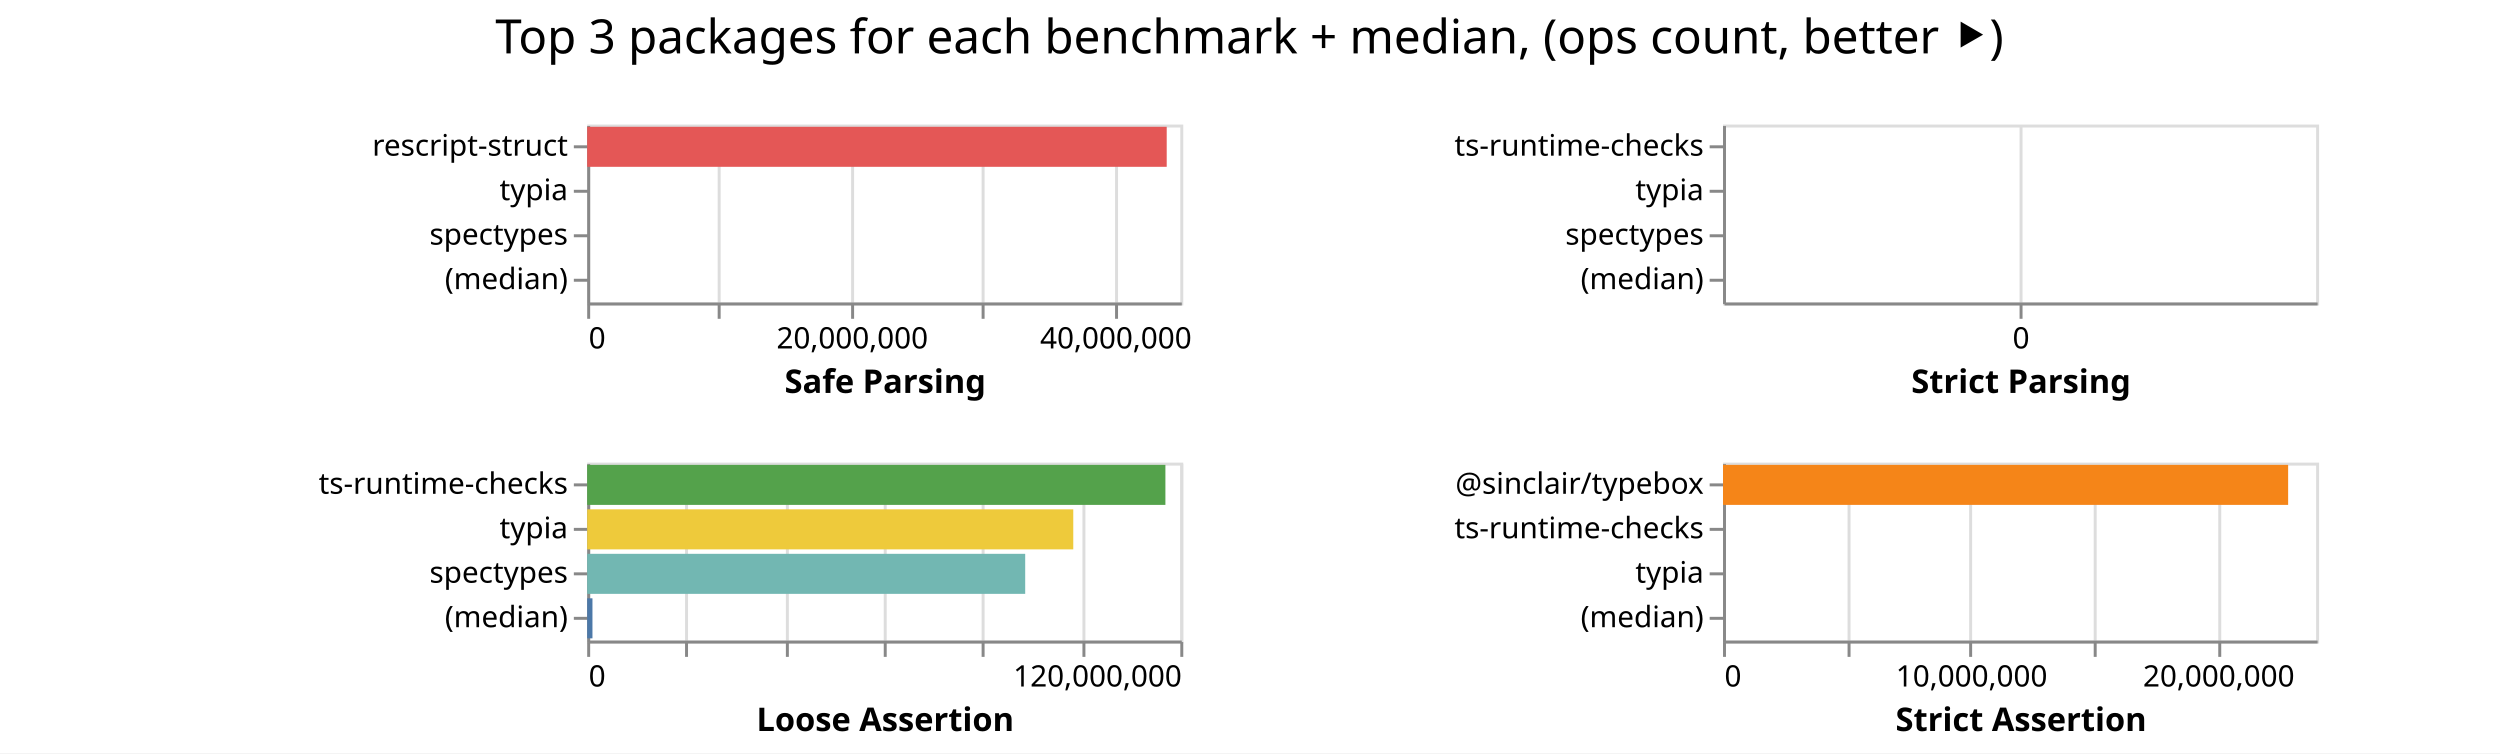
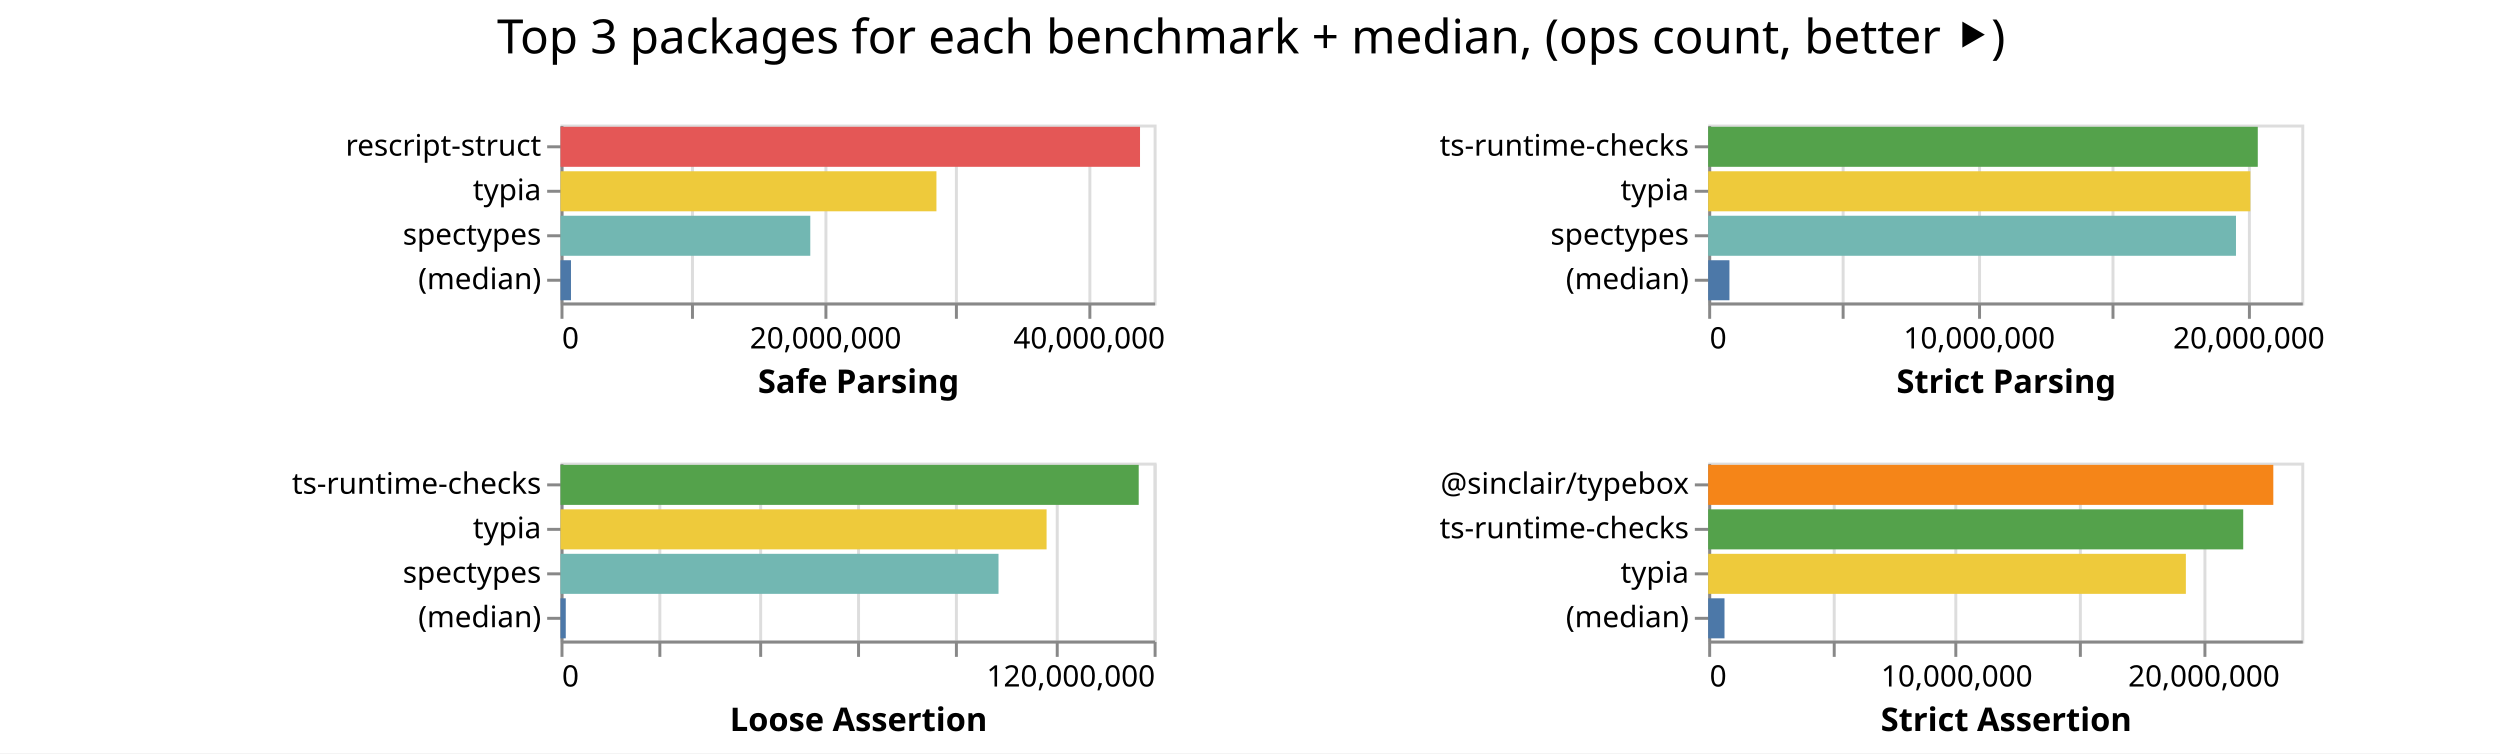
<svg xmlns="http://www.w3.org/2000/svg" class="marks" width="843" height="254">
  <path fill="#fff" d="M0 0h843v254H0z" />
  <g class="mark-group role-frame root" aria-roledescription="group mark container" fill="none" stroke-miterlimit="10">
-     <path class="background" aria-hidden="true" d="M198 42Z" />
+     <path class="background" aria-hidden="true" d="M189 42Z" />
    <g class="mark-group role-scope child__Safe_Parsing_group" aria-roledescription="group mark container">
-       <path class="background" aria-hidden="true" d="M198.5 42.5h200v60h-200Z" stroke="#ddd" />
+       <path class="background" aria-hidden="true" d="M189.5 42.5h200v60h-200Z" stroke="#ddd" />
      <g class="mark-group role-axis" aria-hidden="true">
-         <path class="background" aria-hidden="true" d="M198.5 102.5Z" pointer-events="none" />
+         <path class="background" aria-hidden="true" d="M189.5 102.5Z" pointer-events="none" />
        <g class="mark-rule role-axis-grid" pointer-events="none" stroke="#ddd">
-           <path d="M198.5 102.5v-60M242.5 102.5v-60M287.5 102.5v-60M331.5 102.5v-60M376.5 102.5v-60" />
+           <path d="M189.5 102.5v-60M233.5 102.5v-60M278.5 102.5v-60M322.5 102.5v-60M367.5 102.5v-60" />
        </g>
      </g>
      <g pointer-events="none" class="mark-group role-axis" aria-roledescription="axis" aria-label="X-axis titled 'Safe Parsing' for a linear scale with values from 0 to 45,000,000">
-         <path class="background" aria-hidden="true" d="M198.5 102.5Z" />
+         <path class="background" aria-hidden="true" d="M189.5 102.5Z" />
        <g class="mark-rule role-axis-tick" stroke="#888">
-           <path d="M198.5 102.5v5M242.5 102.5v5M287.5 102.5v5M331.5 102.5v5M376.5 102.5v5" />
+           <path d="M189.5 102.5v5M233.5 102.5v5M278.5 102.5v5M322.5 102.5v5M367.5 102.5v5" />
        </g>
        <g class="mark-text role-axis-label" font-family="sans-serif" font-size="10" fill="#000">
-           <text transform="translate(198.5 117.5)">0</text>
-           <text text-anchor="middle" transform="translate(287.389 117.5)">20,000,000</text>
-           <text text-anchor="middle" transform="translate(376.278 117.5)">40,000,000</text>
+           <text transform="translate(189.5 117.5)">0</text>
+           <text text-anchor="middle" transform="translate(278.389 117.5)">20,000,000</text>
+           <text text-anchor="middle" transform="translate(367.278 117.5)">40,000,000</text>
        </g>
-         <path stroke="#888" d="M198.5 102.5h200" class="mark-rule role-axis-domain" />
-         <text text-anchor="middle" transform="translate(298.5 132.5)" font-family="sans-serif" font-size="11" font-weight="bold" fill="#000" class="mark-text role-axis-title">Safe Parsing</text>
+         <path stroke="#888" d="M189.5 102.5h200" class="mark-rule role-axis-domain" />
+         <text text-anchor="middle" transform="translate(289.5 132.5)" font-family="sans-serif" font-size="11" font-weight="bold" fill="#000" class="mark-text role-axis-title">Safe Parsing</text>
      </g>
      <g pointer-events="none" class="mark-group role-axis" aria-roledescription="axis" aria-label="Y-axis for a discrete scale with 4 values: rescript-struct, typia, spectypes, (median)">
-         <path class="background" aria-hidden="true" d="M198.5 42.5Z" />
+         <path class="background" aria-hidden="true" d="M189.5 42.5Z" />
        <g class="mark-rule role-axis-tick" stroke="#888">
-           <path d="M198.5 49.5h-5M198.5 64.5h-5M198.5 79.5h-5M198.5 94.5h-5" />
+           <path d="M189.5 49.5h-5M189.5 64.5h-5M189.5 79.5h-5M189.5 94.5h-5" />
        </g>
        <g class="mark-text role-axis-label" text-anchor="end" font-family="sans-serif" font-size="10" fill="#000">
-           <text transform="translate(191.5 52.5)">rescript-struct</text>
-           <text transform="translate(191.5 67.5)">typia</text>
-           <text transform="translate(191.5 82.5)">spectypes</text>
-           <text transform="translate(191.5 97.5)">(median)</text>
+           <text transform="translate(182.5 52.5)">rescript-struct</text>
+           <text transform="translate(182.5 67.5)">typia</text>
+           <text transform="translate(182.5 82.5)">spectypes</text>
+           <text transform="translate(182.5 97.5)">(median)</text>
        </g>
-         <path stroke="#888" d="M198.5 42.5v60" class="mark-rule role-axis-domain" />
+         <path stroke="#888" d="M189.5 42.5v60" class="mark-rule role-axis-domain" />
      </g>
      <g class="mark-rect role-mark child__Safe_Parsing_marks" aria-roledescription="rect mark container">
-         <path aria-label="Safe Parsing: 43968374; name: rescript-struct" aria-roledescription="bar" d="M198 42.75h195.415v13.5H198Z" fill="#e45756" />
-         <path aria-label="Safe Parsing: 28522637; name: typia" aria-roledescription="bar" d="M198 57.75v13.5Z" fill="#eeca3b" />
-         <path aria-label="Safe Parsing: 18951268; name: spectypes" aria-roledescription="bar" d="M198 72.75v13.5Z" fill="#72b7b2" />
-         <path aria-label="Safe Parsing: 795225; name: (median)" aria-roledescription="bar" d="M198 87.75v13.5Z" fill="#4c78a8" />
+         <path aria-label="Safe Parsing: 43968374; name: rescript-struct" aria-roledescription="bar" d="M189 42.75h195.415v13.5H189Z" fill="#e45756" />
+         <path aria-label="Safe Parsing: 28522637; name: typia" aria-roledescription="bar" d="M189 57.75h126.767v13.5H189Z" fill="#eeca3b" />
+         <path aria-label="Safe Parsing: 18951268; name: spectypes" aria-roledescription="bar" d="M189 72.75h84.228v13.5H189Z" fill="#72b7b2" />
+         <path aria-label="Safe Parsing: 795225; name: (median)" aria-roledescription="bar" d="M189 87.75h3.534v13.5H189Z" fill="#4c78a8" />
      </g>
    </g>
    <g class="mark-group role-scope child__Strict_Parsing_group" aria-roledescription="group mark container">
-       <path class="background" aria-hidden="true" d="M581.5 42.5h200v60h-200Z" stroke="#ddd" />
+       <path class="background" aria-hidden="true" d="M576.5 42.5h200v60h-200Z" stroke="#ddd" />
      <g class="mark-group role-axis" aria-hidden="true">
-         <path class="background" aria-hidden="true" d="M581.5 102.5Z" pointer-events="none" />
-         <path stroke="#ddd" d="M681.5 102.5v-60" class="mark-rule role-axis-grid" pointer-events="none" />
+         <path class="background" aria-hidden="true" d="M576.5 102.5Z" pointer-events="none" />
+         <g class="mark-rule role-axis-grid" pointer-events="none" stroke="#ddd">
+           <path d="M576.5 102.5v-60M621.5 102.5v-60M667.5 102.5v-60M712.5 102.5v-60M758.5 102.5v-60" />
+         </g>
      </g>
-       <g pointer-events="none" class="mark-group role-axis" aria-roledescription="axis" aria-label="X-axis titled 'Strict Parsing' for a linear scale with values from 0 to 0">
-         <path class="background" aria-hidden="true" d="M581.5 102.5Z" />
-         <path stroke="#888" d="M681.5 102.5v5" class="mark-rule role-axis-tick" />
-         <text text-anchor="middle" transform="translate(681.5 117.5)" font-family="sans-serif" font-size="10" fill="#000" class="mark-text role-axis-label">0</text>
-         <path stroke="#888" d="M581.5 102.5h200" class="mark-rule role-axis-domain" />
-         <text text-anchor="middle" transform="translate(681.5 132.5)" font-family="sans-serif" font-size="11" font-weight="bold" fill="#000" class="mark-text role-axis-title">Strict Parsing</text>
+       <g pointer-events="none" class="mark-group role-axis" aria-roledescription="axis" aria-label="X-axis titled 'Strict Parsing' for a linear scale with values from 0 to 22,000,000">
+         <path class="background" aria-hidden="true" d="M576.5 102.5Z" />
+         <g class="mark-rule role-axis-tick" stroke="#888">
+           <path d="M576.5 102.5v5M621.5 102.5v5M667.5 102.5v5M712.5 102.5v5M758.5 102.5v5" />
+         </g>
+         <g class="mark-text role-axis-label" font-family="sans-serif" font-size="10" fill="#000">
+           <text transform="translate(576.5 117.5)">0</text>
+           <text text-anchor="middle" transform="translate(667.41 117.5)">10,000,000</text>
+           <text text-anchor="middle" transform="translate(758.318 117.5)">20,000,000</text>
+         </g>
+         <path stroke="#888" d="M576.5 102.5h200" class="mark-rule role-axis-domain" />
+         <text text-anchor="middle" transform="translate(676.5 132.5)" font-family="sans-serif" font-size="11" font-weight="bold" fill="#000" class="mark-text role-axis-title">Strict Parsing</text>
      </g>
      <g pointer-events="none" class="mark-group role-axis" aria-roledescription="axis" aria-label="Y-axis for a discrete scale with 4 values: ts-runtime-checks, typia, spectypes, (median)">
-         <path class="background" aria-hidden="true" d="M581.5 42.5Z" />
+         <path class="background" aria-hidden="true" d="M576.5 42.5Z" />
        <g class="mark-rule role-axis-tick" stroke="#888">
-           <path d="M581.5 49.5h-5M581.5 64.5h-5M581.5 79.5h-5M581.5 94.5h-5" />
+           <path d="M576.5 49.5h-5M576.5 64.5h-5M576.5 79.5h-5M576.5 94.5h-5" />
        </g>
        <g class="mark-text role-axis-label" text-anchor="end" font-family="sans-serif" font-size="10" fill="#000">
-           <text transform="translate(574.5 52.5)">ts-runtime-checks</text>
-           <text transform="translate(574.5 67.5)">typia</text>
-           <text transform="translate(574.5 82.5)">spectypes</text>
-           <text transform="translate(574.5 97.5)">(median)</text>
+           <text transform="translate(569.5 52.5)">ts-runtime-checks</text>
+           <text transform="translate(569.5 67.5)">typia</text>
+           <text transform="translate(569.5 82.5)">spectypes</text>
+           <text transform="translate(569.5 97.5)">(median)</text>
        </g>
-         <path stroke="#888" d="M581.5 42.5v60" class="mark-rule role-axis-domain" />
+         <path stroke="#888" d="M576.5 42.5v60" class="mark-rule role-axis-domain" />
      </g>
      <g class="mark-rect role-mark child__Strict_Parsing_marks" aria-roledescription="rect mark container">
-         <path aria-label="Strict Parsing: 20385712; name: ts-runtime-checks" aria-roledescription="bar" d="M581 42.75v13.5Z" fill="#54a24b" />
-         <path aria-label="Strict Parsing: 20109238; name: typia" aria-roledescription="bar" d="M581 57.75v13.5Z" fill="#eeca3b" />
-         <path aria-label="Strict Parsing: 19576956; name: spectypes" aria-roledescription="bar" d="M581 72.75v13.5Z" fill="#72b7b2" />
-         <path aria-label="Strict Parsing: 788393; name: (median)" aria-roledescription="bar" d="M581 87.75v13.5Z" fill="#4c78a8" />
+         <path aria-label="Strict Parsing: 20385712; name: ts-runtime-checks" aria-roledescription="bar" d="M576 42.75h185.325v13.5H576Z" fill="#54a24b" />
+         <path aria-label="Strict Parsing: 20109238; name: typia" aria-roledescription="bar" d="M576 57.75h182.811v13.5H576Z" fill="#eeca3b" />
+         <path aria-label="Strict Parsing: 19576956; name: spectypes" aria-roledescription="bar" d="M576 72.75h177.972v13.5H576Z" fill="#72b7b2" />
+         <path aria-label="Strict Parsing: 788393; name: (median)" aria-roledescription="bar" d="M576 87.75h7.167v13.5H576Z" fill="#4c78a8" />
      </g>
    </g>
    <g class="mark-group role-scope child__Loose_Assertion_group" aria-roledescription="group mark container">
-       <path class="background" aria-hidden="true" d="M198.5 156.5h200v60h-200Z" stroke="#ddd" />
+       <path class="background" aria-hidden="true" d="M189.5 156.5h200v60h-200Z" stroke="#ddd" />
      <g class="mark-group role-axis" aria-hidden="true">
-         <path class="background" aria-hidden="true" d="M198.5 216.5Z" pointer-events="none" />
+         <path class="background" aria-hidden="true" d="M189.5 216.5Z" pointer-events="none" />
        <g class="mark-rule role-axis-grid" pointer-events="none" stroke="#ddd">
-           <path d="M198.5 216.5v-60M231.5 216.5v-60M265.5 216.5v-60M298.5 216.5v-60M331.5 216.5v-60M365.5 216.5v-60M398.5 216.5v-60" />
+           <path d="M189.5 216.5v-60M222.5 216.5v-60M256.5 216.5v-60M289.5 216.5v-60M322.5 216.5v-60M356.5 216.5v-60M389.5 216.5v-60" />
        </g>
      </g>
      <g pointer-events="none" class="mark-group role-axis" aria-roledescription="axis" aria-label="X-axis titled 'Loose Assertion' for a linear scale with values from 0 to 120,000,000">
-         <path class="background" aria-hidden="true" d="M198.5 216.5Z" />
+         <path class="background" aria-hidden="true" d="M189.5 216.5Z" />
        <g class="mark-rule role-axis-tick" stroke="#888">
-           <path d="M198.5 216.5v5M231.5 216.5v5M265.5 216.5v5M298.5 216.5v5M331.5 216.5v5M365.5 216.5v5M398.5 216.5v5" />
+           <path d="M189.5 216.5v5M222.5 216.5v5M256.5 216.5v5M289.5 216.5v5M322.5 216.5v5M356.5 216.5v5M389.5 216.5v5" />
        </g>
        <g class="mark-text role-axis-label" font-family="sans-serif" font-size="10" fill="#000">
-           <text transform="translate(198.5 231.5)">0</text>
-           <text text-anchor="end" transform="translate(398.5 231.5)">120,000,000</text>
+           <text transform="translate(189.5 231.5)">0</text>
+           <text text-anchor="end" transform="translate(389.5 231.5)">120,000,000</text>
        </g>
-         <path stroke="#888" d="M198.5 216.5h200" class="mark-rule role-axis-domain" />
-         <text text-anchor="middle" transform="translate(298.5 246.5)" font-family="sans-serif" font-size="11" font-weight="bold" fill="#000" class="mark-text role-axis-title">Loose Assertion</text>
+         <path stroke="#888" d="M189.5 216.5h200" class="mark-rule role-axis-domain" />
+         <text text-anchor="middle" transform="translate(289.5 246.5)" font-family="sans-serif" font-size="11" font-weight="bold" fill="#000" class="mark-text role-axis-title">Loose Assertion</text>
      </g>
      <g pointer-events="none" class="mark-group role-axis" aria-roledescription="axis" aria-label="Y-axis for a discrete scale with 4 values: ts-runtime-checks, typia, spectypes, (median)">
-         <path class="background" aria-hidden="true" d="M198.5 156.5Z" />
+         <path class="background" aria-hidden="true" d="M189.5 156.5Z" />
        <g class="mark-rule role-axis-tick" stroke="#888">
-           <path d="M198.5 163.5h-5M198.5 178.5h-5M198.5 193.5h-5M198.5 208.5h-5" />
+           <path d="M189.5 163.5h-5M189.5 178.5h-5M189.5 193.5h-5M189.5 208.5h-5" />
        </g>
        <g class="mark-text role-axis-label" text-anchor="end" font-family="sans-serif" font-size="10" fill="#000">
-           <text transform="translate(191.5 166.5)">ts-runtime-checks</text>
-           <text transform="translate(191.5 181.5)">typia</text>
-           <text transform="translate(191.5 196.5)">spectypes</text>
-           <text transform="translate(191.5 211.5)">(median)</text>
+           <text transform="translate(182.5 166.5)">ts-runtime-checks</text>
+           <text transform="translate(182.5 181.5)">typia</text>
+           <text transform="translate(182.5 196.5)">spectypes</text>
+           <text transform="translate(182.5 211.5)">(median)</text>
        </g>
-         <path stroke="#888" d="M198.5 156.5v60" class="mark-rule role-axis-domain" />
+         <path stroke="#888" d="M189.5 156.5v60" class="mark-rule role-axis-domain" />
      </g>
      <g class="mark-rect role-mark child__Loose_Assertion_marks" aria-roledescription="rect mark container">
-         <path aria-label="Loose Assertion: 116984577; name: ts-runtime-checks" aria-roledescription="bar" d="M198 156.75h194.974v13.5H198Z" fill="#54a24b" />
-         <path aria-label="Loose Assertion: 98344395; name: typia" aria-roledescription="bar" d="M198 171.75h163.907v13.5H198Z" fill="#eeca3b" />
-         <path aria-label="Loose Assertion: 88618040; name: spectypes" aria-roledescription="bar" d="M198 186.75h147.697v13.5H198Z" fill="#72b7b2" />
-         <path aria-label="Loose Assertion: 1065846; name: (median)" aria-roledescription="bar" d="M198 201.75h1.776v13.5H198Z" fill="#4c78a8" />
+         <path aria-label="Loose Assertion: 116984577; name: ts-runtime-checks" aria-roledescription="bar" d="M189 156.75h194.974v13.5H189Z" fill="#54a24b" />
+         <path aria-label="Loose Assertion: 98344395; name: typia" aria-roledescription="bar" d="M189 171.75h163.907v13.5H189Z" fill="#eeca3b" />
+         <path aria-label="Loose Assertion: 88618040; name: spectypes" aria-roledescription="bar" d="M189 186.75h147.697v13.5H189Z" fill="#72b7b2" />
+         <path aria-label="Loose Assertion: 1065846; name: (median)" aria-roledescription="bar" d="M189 201.75h1.776v13.5H189Z" fill="#4c78a8" />
      </g>
    </g>
    <g class="mark-group role-scope child__Strict_Assertion_group" aria-roledescription="group mark container">
-       <path class="background" aria-hidden="true" d="M581.5 156.5h200v60h-200Z" stroke="#ddd" />
+       <path class="background" aria-hidden="true" d="M576.5 156.5h200v60h-200Z" stroke="#ddd" />
      <g class="mark-group role-axis" aria-hidden="true">
-         <path class="background" aria-hidden="true" d="M581.5 216.5Z" pointer-events="none" />
+         <path class="background" aria-hidden="true" d="M576.5 216.5Z" pointer-events="none" />
        <g class="mark-rule role-axis-grid" pointer-events="none" stroke="#ddd">
-           <path d="M581.5 216.5v-60M623.5 216.5v-60M664.5 216.5v-60M706.5 216.5v-60M748.5 216.5v-60" />
+           <path d="M576.5 216.5v-60M618.5 216.5v-60M659.5 216.5v-60M701.5 216.5v-60M743.5 216.5v-60" />
        </g>
      </g>
      <g pointer-events="none" class="mark-group role-axis" aria-roledescription="axis" aria-label="X-axis titled 'Strict Assertion' for a linear scale with values from 0 to 24,000,000">
-         <path class="background" aria-hidden="true" d="M581.5 216.5Z" />
+         <path class="background" aria-hidden="true" d="M576.5 216.5Z" />
        <g class="mark-rule role-axis-tick" stroke="#888">
-           <path d="M581.5 216.5v5M623.5 216.5v5M664.5 216.5v5M706.5 216.5v5M748.5 216.5v5" />
+           <path d="M576.5 216.5v5M618.5 216.5v5M659.5 216.5v5M701.5 216.5v5M743.5 216.5v5" />
        </g>
        <g class="mark-text role-axis-label" font-family="sans-serif" font-size="10" fill="#000">
-           <text transform="translate(581.5 231.5)">0</text>
-           <text text-anchor="middle" transform="translate(664.833 231.5)">10,000,000</text>
-           <text text-anchor="middle" transform="translate(748.167 231.5)">20,000,000</text>
+           <text transform="translate(576.5 231.5)">0</text>
+           <text text-anchor="middle" transform="translate(659.833 231.5)">10,000,000</text>
+           <text text-anchor="middle" transform="translate(743.167 231.5)">20,000,000</text>
        </g>
-         <path stroke="#888" d="M581.5 216.5h200" class="mark-rule role-axis-domain" />
-         <text text-anchor="middle" transform="translate(681.5 246.5)" font-family="sans-serif" font-size="11" font-weight="bold" fill="#000" class="mark-text role-axis-title">Strict Assertion</text>
+         <path stroke="#888" d="M576.5 216.5h200" class="mark-rule role-axis-domain" />
+         <text text-anchor="middle" transform="translate(676.5 246.5)" font-family="sans-serif" font-size="11" font-weight="bold" fill="#000" class="mark-text role-axis-title">Strict Assertion</text>
      </g>
      <g pointer-events="none" class="mark-group role-axis" aria-roledescription="axis" aria-label="Y-axis for a discrete scale with 4 values: @sinclair/typebox, ts-runtime-checks, typia, (median)">
-         <path class="background" aria-hidden="true" d="M581.5 156.5Z" />
+         <path class="background" aria-hidden="true" d="M576.5 156.5Z" />
        <g class="mark-rule role-axis-tick" stroke="#888">
-           <path d="M581.5 163.5h-5M581.5 178.5h-5M581.5 193.5h-5M581.5 208.5h-5" />
+           <path d="M576.5 163.5h-5M576.5 178.5h-5M576.5 193.5h-5M576.5 208.5h-5" />
        </g>
        <g class="mark-text role-axis-label" text-anchor="end" font-family="sans-serif" font-size="10" fill="#000">
-           <text transform="translate(574.5 166.5)">@sinclair/typebox</text>
-           <text transform="translate(574.5 181.5)">ts-runtime-checks</text>
-           <text transform="translate(574.5 196.5)">typia</text>
-           <text transform="translate(574.5 211.5)">(median)</text>
+           <text transform="translate(569.5 166.5)">@sinclair/typebox</text>
+           <text transform="translate(569.5 181.5)">ts-runtime-checks</text>
+           <text transform="translate(569.5 196.5)">typia</text>
+           <text transform="translate(569.5 211.5)">(median)</text>
        </g>
-         <path stroke="#888" d="M581.5 156.5v60" class="mark-rule role-axis-domain" />
+         <path stroke="#888" d="M576.5 156.5v60" class="mark-rule role-axis-domain" />
      </g>
      <g class="mark-rect role-mark child__Strict_Assertion_marks" aria-roledescription="rect mark container">
-         <path aria-label="Strict Assertion: 22867123; name: @sinclair/typebox" aria-roledescription="bar" d="M581 156.75h190.56v13.5H581Z" fill="#f58518" />
-         <path aria-label="Strict Assertion: 21649594; name: ts-runtime-checks" aria-roledescription="bar" d="M581 171.75v13.5Z" fill="#54a24b" />
-         <path aria-label="Strict Assertion: 19328724; name: typia" aria-roledescription="bar" d="M581 186.75v13.5Z" fill="#eeca3b" />
-         <path aria-label="Strict Assertion: 660119.5; name: (median)" aria-roledescription="bar" d="M581 201.75v13.5Z" fill="#4c78a8" />
+         <path aria-label="Strict Assertion: 22867123; name: @sinclair/typebox" aria-roledescription="bar" d="M576 156.75h190.56v13.5H576Z" fill="#f58518" />
+         <path aria-label="Strict Assertion: 21649594; name: ts-runtime-checks" aria-roledescription="bar" d="M576 171.75h180.413v13.5H576Z" fill="#54a24b" />
+         <path aria-label="Strict Assertion: 19328724; name: typia" aria-roledescription="bar" d="M576 186.75h161.073v13.5H576Z" fill="#eeca3b" />
+         <path aria-label="Strict Assertion: 660119.5; name: (median)" aria-roledescription="bar" d="M576 201.75h5.501v13.5H576Z" fill="#4c78a8" />
      </g>
    </g>
    <g class="mark-group role-title">
-       <path class="background" aria-hidden="true" d="M421.333 5Z" pointer-events="none" />
-       <text text-anchor="middle" transform="translate(421.333 18)" font-family="sans-serif" font-size="16" fill="#000" class="mark-text role-title-text" aria-roledescription="title" aria-label="Title text 'Top 3 packages for each benchmark + median, (ops count, better ⯈)'" pointer-events="none">Top 3 packages for each benchmark + median, (ops count, better ⯈)</text>
+       <path class="background" aria-hidden="true" d="M421.91 5Z" pointer-events="none" />
+       <text text-anchor="middle" transform="translate(421.91 18)" font-family="sans-serif" font-size="16" fill="#000" class="mark-text role-title-text" aria-roledescription="title" aria-label="Title text 'Top 3 packages for each benchmark + median, (ops count, better ⯈)'" pointer-events="none">Top 3 packages for each benchmark + median, (ops count, better ⯈)</text>
    </g>
  </g>
</svg>
